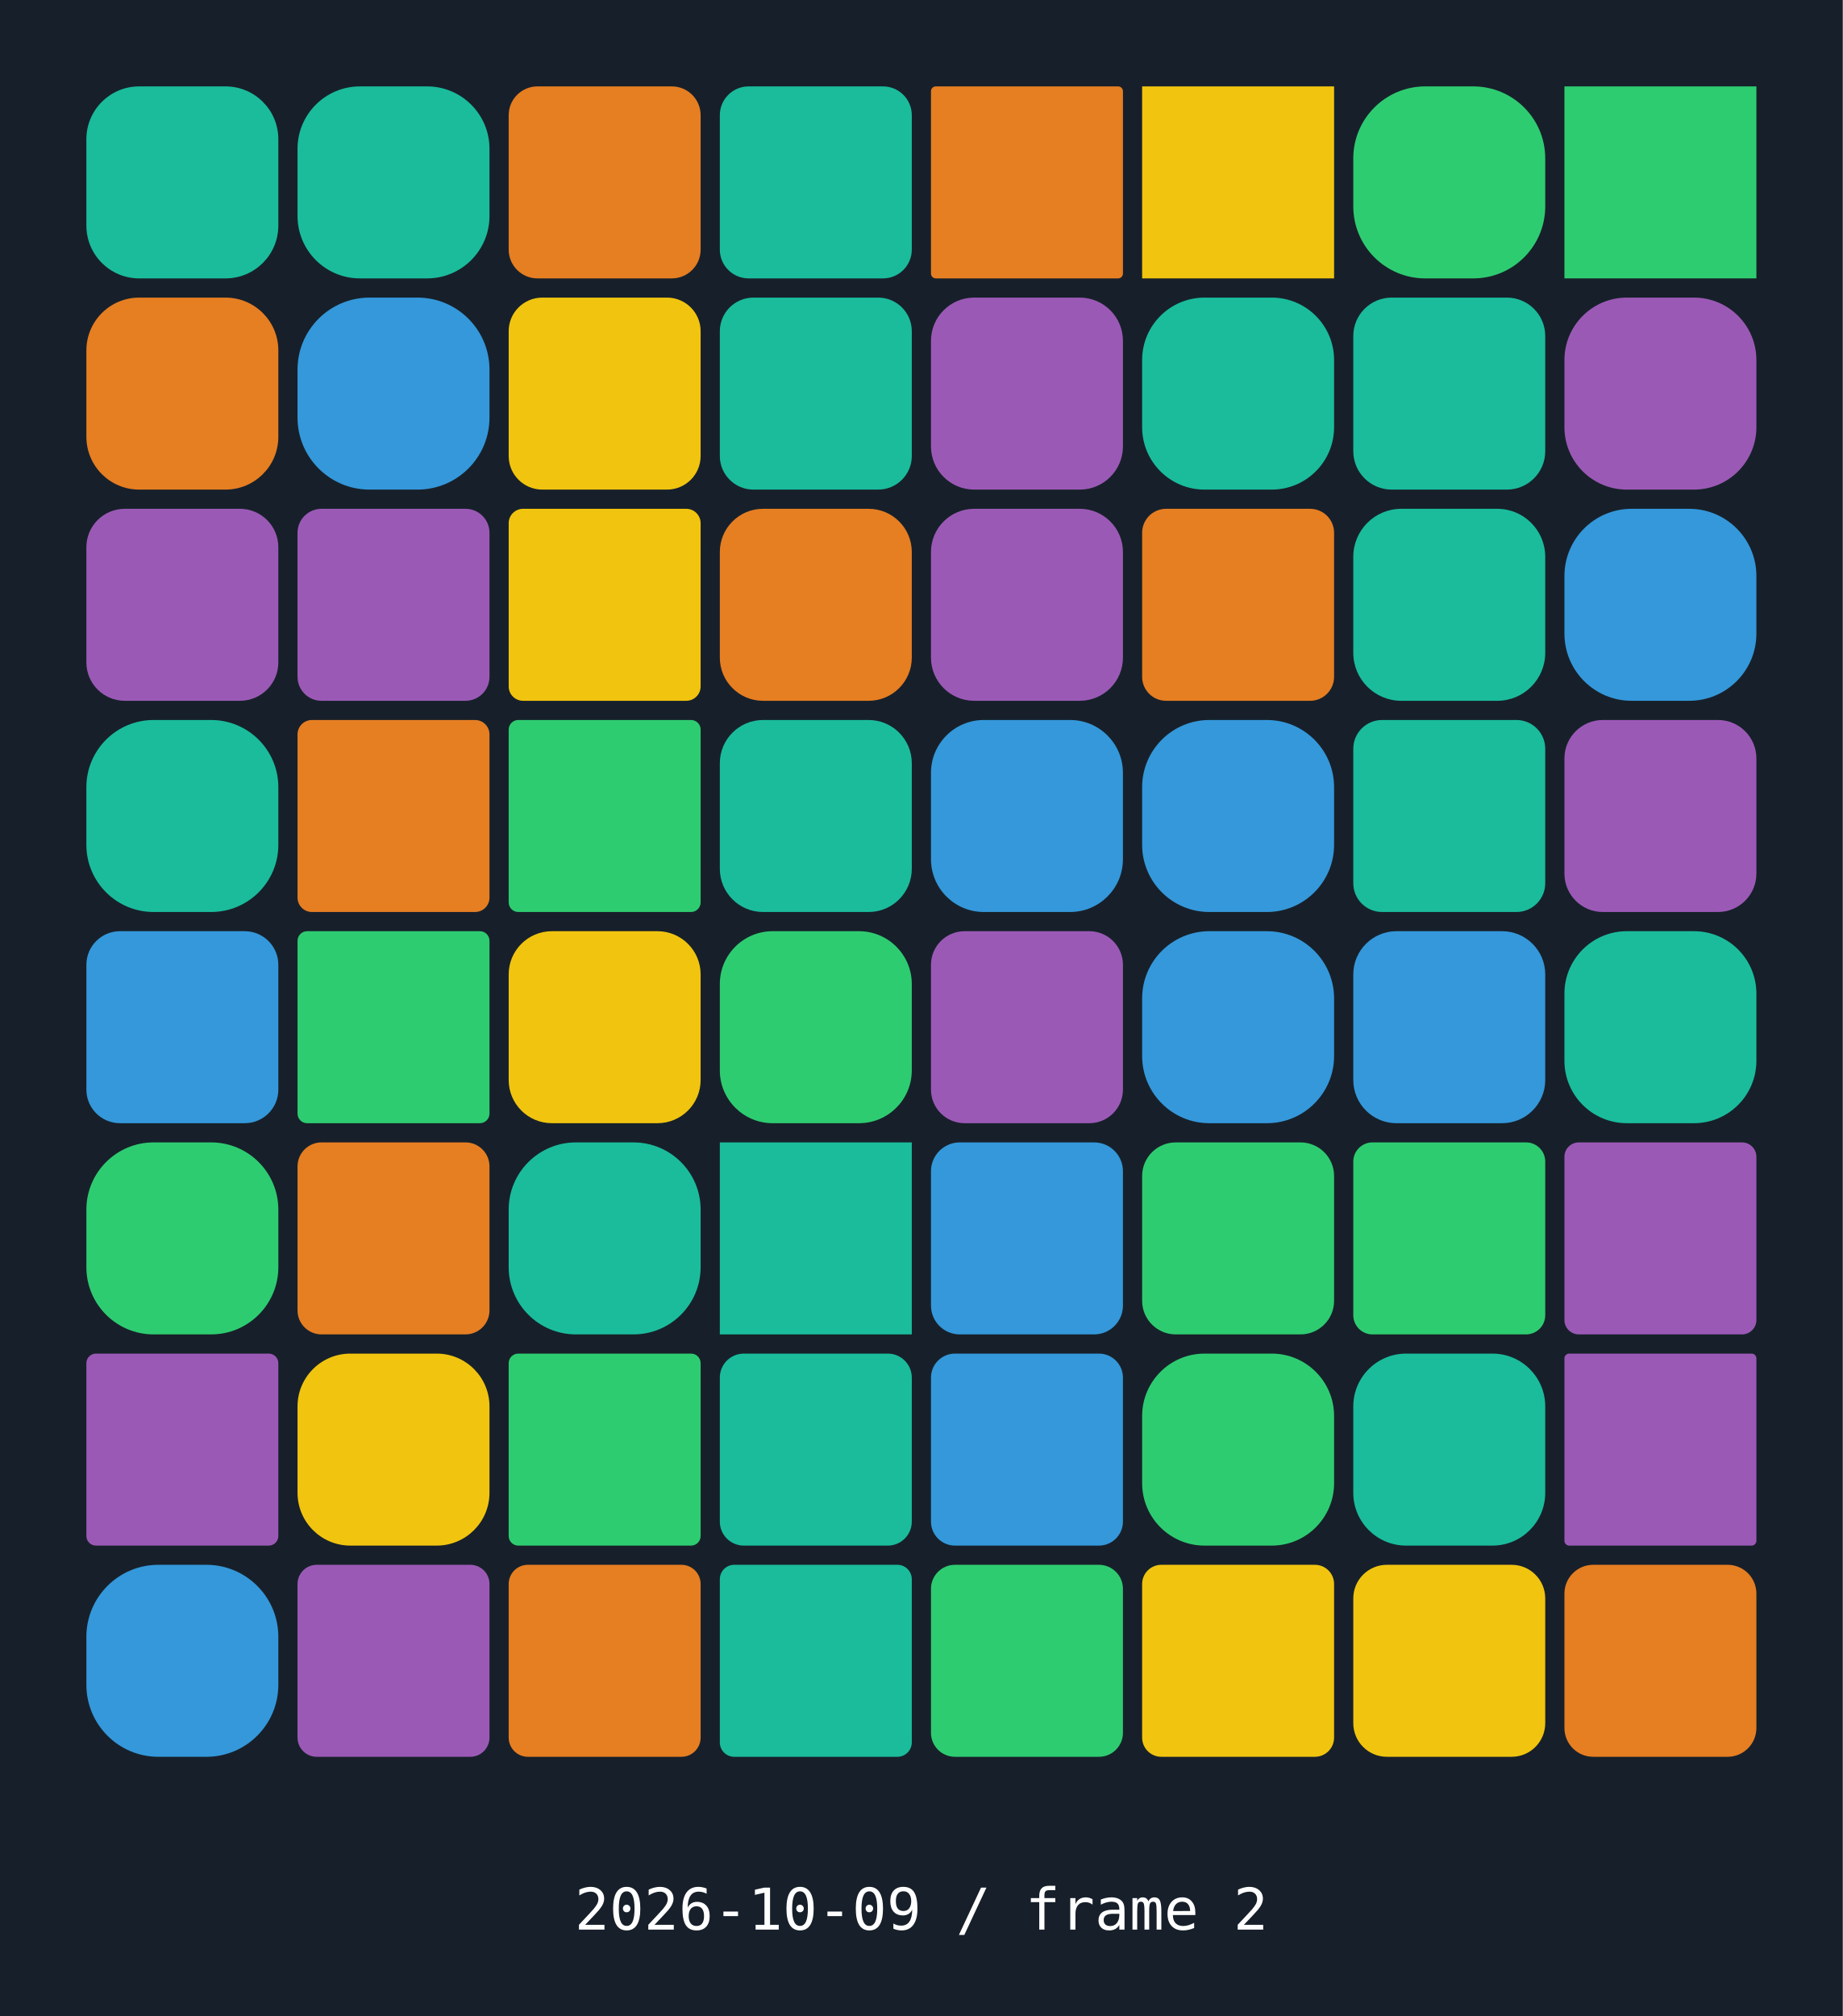
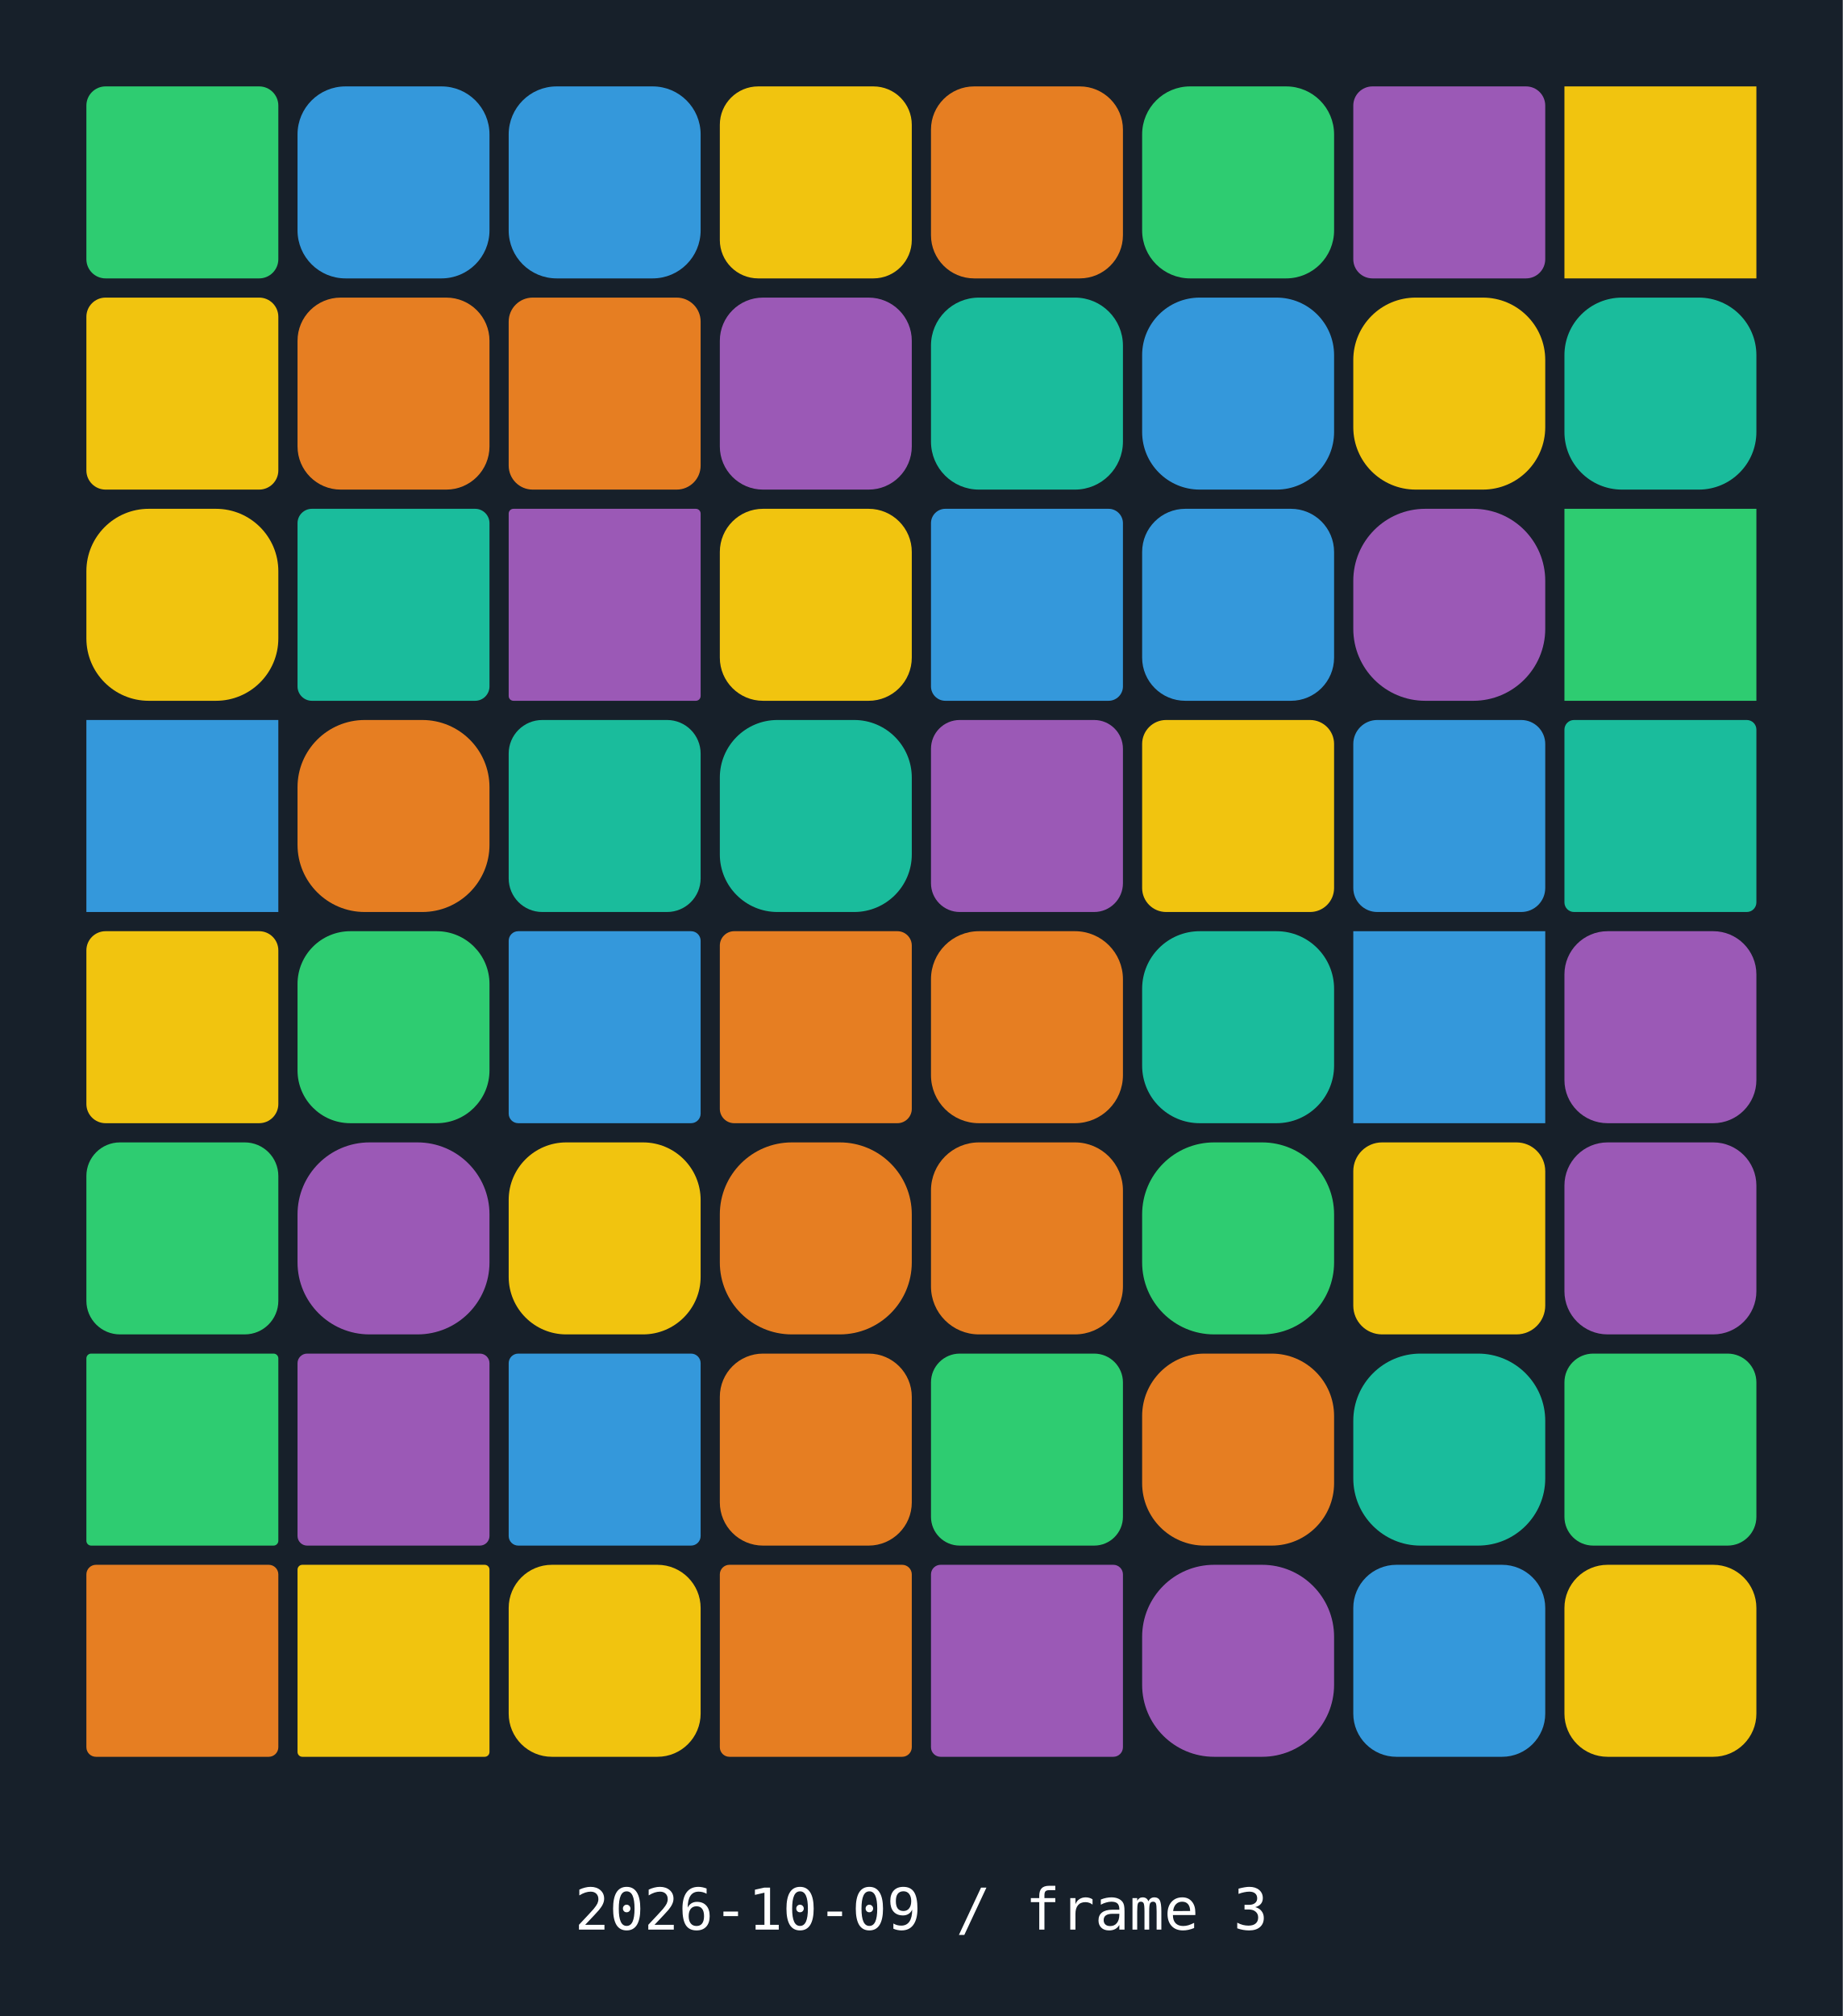
<svg xmlns="http://www.w3.org/2000/svg" width="384" height="420" viewBox="0 0 384 420">
  <rect width="384" height="420" fill="#17202a" />
-   <rect x="18" y="18" width="40" height="40" rx="11" fill="#1abc9c" />
-   <rect x="62" y="18" width="40" height="40" rx="13" fill="#1abc9c" />
-   <rect x="106" y="18" width="40" height="40" rx="6" fill="#e67e22" />
-   <rect x="150" y="18" width="40" height="40" rx="6" fill="#1abc9c" />
-   <rect x="194" y="18" width="40" height="40" rx="1" fill="#e67e22" />
-   <rect x="238" y="18" width="40" height="40" rx="0" fill="#f1c40f" />
-   <rect x="282" y="18" width="40" height="40" rx="15" fill="#2ecc71" />
-   <rect x="326" y="18" width="40" height="40" rx="0" fill="#2ecc71" />
-   <rect x="18" y="62" width="40" height="40" rx="11" fill="#e67e22" />
-   <rect x="62" y="62" width="40" height="40" rx="15" fill="#3498db" />
-   <rect x="106" y="62" width="40" height="40" rx="7" fill="#f1c40f" />
-   <rect x="150" y="62" width="40" height="40" rx="7" fill="#1abc9c" />
-   <rect x="194" y="62" width="40" height="40" rx="9" fill="#9b59b6" />
-   <rect x="238" y="62" width="40" height="40" rx="13" fill="#1abc9c" />
-   <rect x="282" y="62" width="40" height="40" rx="8" fill="#1abc9c" />
-   <rect x="326" y="62" width="40" height="40" rx="13" fill="#9b59b6" />
-   <rect x="18" y="106" width="40" height="40" rx="8" fill="#9b59b6" />
-   <rect x="62" y="106" width="40" height="40" rx="5" fill="#9b59b6" />
-   <rect x="106" y="106" width="40" height="40" rx="3" fill="#f1c40f" />
-   <rect x="150" y="106" width="40" height="40" rx="9" fill="#e67e22" />
-   <rect x="194" y="106" width="40" height="40" rx="9" fill="#9b59b6" />
-   <rect x="238" y="106" width="40" height="40" rx="5" fill="#e67e22" />
-   <rect x="282" y="106" width="40" height="40" rx="10" fill="#1abc9c" />
-   <rect x="326" y="106" width="40" height="40" rx="14" fill="#3498db" />
-   <rect x="18" y="150" width="40" height="40" rx="14" fill="#1abc9c" />
-   <rect x="62" y="150" width="40" height="40" rx="3" fill="#e67e22" />
-   <rect x="106" y="150" width="40" height="40" rx="2" fill="#2ecc71" />
-   <rect x="150" y="150" width="40" height="40" rx="9" fill="#1abc9c" />
-   <rect x="194" y="150" width="40" height="40" rx="11" fill="#3498db" />
-   <rect x="238" y="150" width="40" height="40" rx="14" fill="#3498db" />
-   <rect x="282" y="150" width="40" height="40" rx="6" fill="#1abc9c" />
-   <rect x="326" y="150" width="40" height="40" rx="8" fill="#9b59b6" />
-   <rect x="18" y="194" width="40" height="40" rx="7" fill="#3498db" />
-   <rect x="62" y="194" width="40" height="40" rx="2" fill="#2ecc71" />
-   <rect x="106" y="194" width="40" height="40" rx="9" fill="#f1c40f" />
-   <rect x="150" y="194" width="40" height="40" rx="11" fill="#2ecc71" />
-   <rect x="194" y="194" width="40" height="40" rx="7" fill="#9b59b6" />
-   <rect x="238" y="194" width="40" height="40" rx="14" fill="#3498db" />
-   <rect x="282" y="194" width="40" height="40" rx="9" fill="#3498db" />
-   <rect x="326" y="194" width="40" height="40" rx="13" fill="#1abc9c" />
-   <rect x="18" y="238" width="40" height="40" rx="14" fill="#2ecc71" />
-   <rect x="62" y="238" width="40" height="40" rx="5" fill="#e67e22" />
-   <rect x="106" y="238" width="40" height="40" rx="14" fill="#1abc9c" />
-   <rect x="150" y="238" width="40" height="40" rx="0" fill="#1abc9c" />
-   <rect x="194" y="238" width="40" height="40" rx="6" fill="#3498db" />
-   <rect x="238" y="238" width="40" height="40" rx="7" fill="#2ecc71" />
-   <rect x="282" y="238" width="40" height="40" rx="4" fill="#2ecc71" />
-   <rect x="326" y="238" width="40" height="40" rx="3" fill="#9b59b6" />
-   <rect x="18" y="282" width="40" height="40" rx="2" fill="#9b59b6" />
-   <rect x="62" y="282" width="40" height="40" rx="11" fill="#f1c40f" />
-   <rect x="106" y="282" width="40" height="40" rx="2" fill="#2ecc71" />
-   <rect x="150" y="282" width="40" height="40" rx="5" fill="#1abc9c" />
-   <rect x="194" y="282" width="40" height="40" rx="5" fill="#3498db" />
-   <rect x="238" y="282" width="40" height="40" rx="13" fill="#2ecc71" />
-   <rect x="282" y="282" width="40" height="40" rx="11" fill="#1abc9c" />
-   <rect x="326" y="282" width="40" height="40" rx="1" fill="#9b59b6" />
-   <rect x="18" y="326" width="40" height="40" rx="15" fill="#3498db" />
-   <rect x="62" y="326" width="40" height="40" rx="4" fill="#9b59b6" />
-   <rect x="106" y="326" width="40" height="40" rx="4" fill="#e67e22" />
-   <rect x="150" y="326" width="40" height="40" rx="3" fill="#1abc9c" />
-   <rect x="194" y="326" width="40" height="40" rx="5" fill="#2ecc71" />
-   <rect x="238" y="326" width="40" height="40" rx="4" fill="#f1c40f" />
-   <rect x="282" y="326" width="40" height="40" rx="7" fill="#f1c40f" />
-   <rect x="326" y="326" width="40" height="40" rx="6" fill="#e67e22" />
-   <text x="192" y="402" text-anchor="middle" fill="#ffffff" font-family="monospace">2026-10-09 / frame 2</text>
+   <rect x="18" y="18" width="40" height="40" rx="4" fill="#2ecc71" />
+   <rect x="62" y="18" width="40" height="40" rx="10" fill="#3498db" />
+   <rect x="106" y="18" width="40" height="40" rx="10" fill="#3498db" />
+   <rect x="150" y="18" width="40" height="40" rx="8" fill="#f1c40f" />
+   <rect x="194" y="18" width="40" height="40" rx="9" fill="#e67e22" />
+   <rect x="238" y="18" width="40" height="40" rx="10" fill="#2ecc71" />
+   <rect x="282" y="18" width="40" height="40" rx="4" fill="#9b59b6" />
+   <rect x="326" y="18" width="40" height="40" rx="0" fill="#f1c40f" />
+   <rect x="18" y="62" width="40" height="40" rx="4" fill="#f1c40f" />
+   <rect x="62" y="62" width="40" height="40" rx="9" fill="#e67e22" />
+   <rect x="106" y="62" width="40" height="40" rx="5" fill="#e67e22" />
+   <rect x="150" y="62" width="40" height="40" rx="9" fill="#9b59b6" />
+   <rect x="194" y="62" width="40" height="40" rx="10" fill="#1abc9c" />
+   <rect x="238" y="62" width="40" height="40" rx="12" fill="#3498db" />
+   <rect x="282" y="62" width="40" height="40" rx="13" fill="#f1c40f" />
+   <rect x="326" y="62" width="40" height="40" rx="12" fill="#1abc9c" />
+   <rect x="18" y="106" width="40" height="40" rx="13" fill="#f1c40f" />
+   <rect x="62" y="106" width="40" height="40" rx="3" fill="#1abc9c" />
+   <rect x="106" y="106" width="40" height="40" rx="1" fill="#9b59b6" />
+   <rect x="150" y="106" width="40" height="40" rx="9" fill="#f1c40f" />
+   <rect x="194" y="106" width="40" height="40" rx="3" fill="#3498db" />
+   <rect x="238" y="106" width="40" height="40" rx="9" fill="#3498db" />
+   <rect x="282" y="106" width="40" height="40" rx="15" fill="#9b59b6" />
+   <rect x="326" y="106" width="40" height="40" rx="0" fill="#2ecc71" />
+   <rect x="18" y="150" width="40" height="40" rx="0" fill="#3498db" />
+   <rect x="62" y="150" width="40" height="40" rx="14" fill="#e67e22" />
+   <rect x="106" y="150" width="40" height="40" rx="7" fill="#1abc9c" />
+   <rect x="150" y="150" width="40" height="40" rx="12" fill="#1abc9c" />
+   <rect x="194" y="150" width="40" height="40" rx="6" fill="#9b59b6" />
+   <rect x="238" y="150" width="40" height="40" rx="5" fill="#f1c40f" />
+   <rect x="282" y="150" width="40" height="40" rx="5" fill="#3498db" />
+   <rect x="326" y="150" width="40" height="40" rx="2" fill="#1abc9c" />
+   <rect x="18" y="194" width="40" height="40" rx="4" fill="#f1c40f" />
+   <rect x="62" y="194" width="40" height="40" rx="11" fill="#2ecc71" />
+   <rect x="106" y="194" width="40" height="40" rx="2" fill="#3498db" />
+   <rect x="150" y="194" width="40" height="40" rx="3" fill="#e67e22" />
+   <rect x="194" y="194" width="40" height="40" rx="10" fill="#e67e22" />
+   <rect x="238" y="194" width="40" height="40" rx="12" fill="#1abc9c" />
+   <rect x="282" y="194" width="40" height="40" rx="0" fill="#3498db" />
+   <rect x="326" y="194" width="40" height="40" rx="9" fill="#9b59b6" />
+   <rect x="18" y="238" width="40" height="40" rx="7" fill="#2ecc71" />
+   <rect x="62" y="238" width="40" height="40" rx="15" fill="#9b59b6" />
+   <rect x="106" y="238" width="40" height="40" rx="12" fill="#f1c40f" />
+   <rect x="150" y="238" width="40" height="40" rx="15" fill="#e67e22" />
+   <rect x="194" y="238" width="40" height="40" rx="10" fill="#e67e22" />
+   <rect x="238" y="238" width="40" height="40" rx="15" fill="#2ecc71" />
+   <rect x="282" y="238" width="40" height="40" rx="6" fill="#f1c40f" />
+   <rect x="326" y="238" width="40" height="40" rx="9" fill="#9b59b6" />
+   <rect x="18" y="282" width="40" height="40" rx="1" fill="#2ecc71" />
+   <rect x="62" y="282" width="40" height="40" rx="2" fill="#9b59b6" />
+   <rect x="106" y="282" width="40" height="40" rx="2" fill="#3498db" />
+   <rect x="150" y="282" width="40" height="40" rx="9" fill="#e67e22" />
+   <rect x="194" y="282" width="40" height="40" rx="6" fill="#2ecc71" />
+   <rect x="238" y="282" width="40" height="40" rx="13" fill="#e67e22" />
+   <rect x="282" y="282" width="40" height="40" rx="14" fill="#1abc9c" />
+   <rect x="326" y="282" width="40" height="40" rx="6" fill="#2ecc71" />
+   <rect x="18" y="326" width="40" height="40" rx="2" fill="#e67e22" />
+   <rect x="62" y="326" width="40" height="40" rx="1" fill="#f1c40f" />
+   <rect x="106" y="326" width="40" height="40" rx="9" fill="#f1c40f" />
+   <rect x="150" y="326" width="40" height="40" rx="2" fill="#e67e22" />
+   <rect x="194" y="326" width="40" height="40" rx="2" fill="#9b59b6" />
+   <rect x="238" y="326" width="40" height="40" rx="15" fill="#9b59b6" />
+   <rect x="282" y="326" width="40" height="40" rx="9" fill="#3498db" />
+   <rect x="326" y="326" width="40" height="40" rx="9" fill="#f1c40f" />
+   <text x="192" y="402" text-anchor="middle" fill="#ffffff" font-family="monospace">2026-10-09 / frame 3</text>
</svg>
